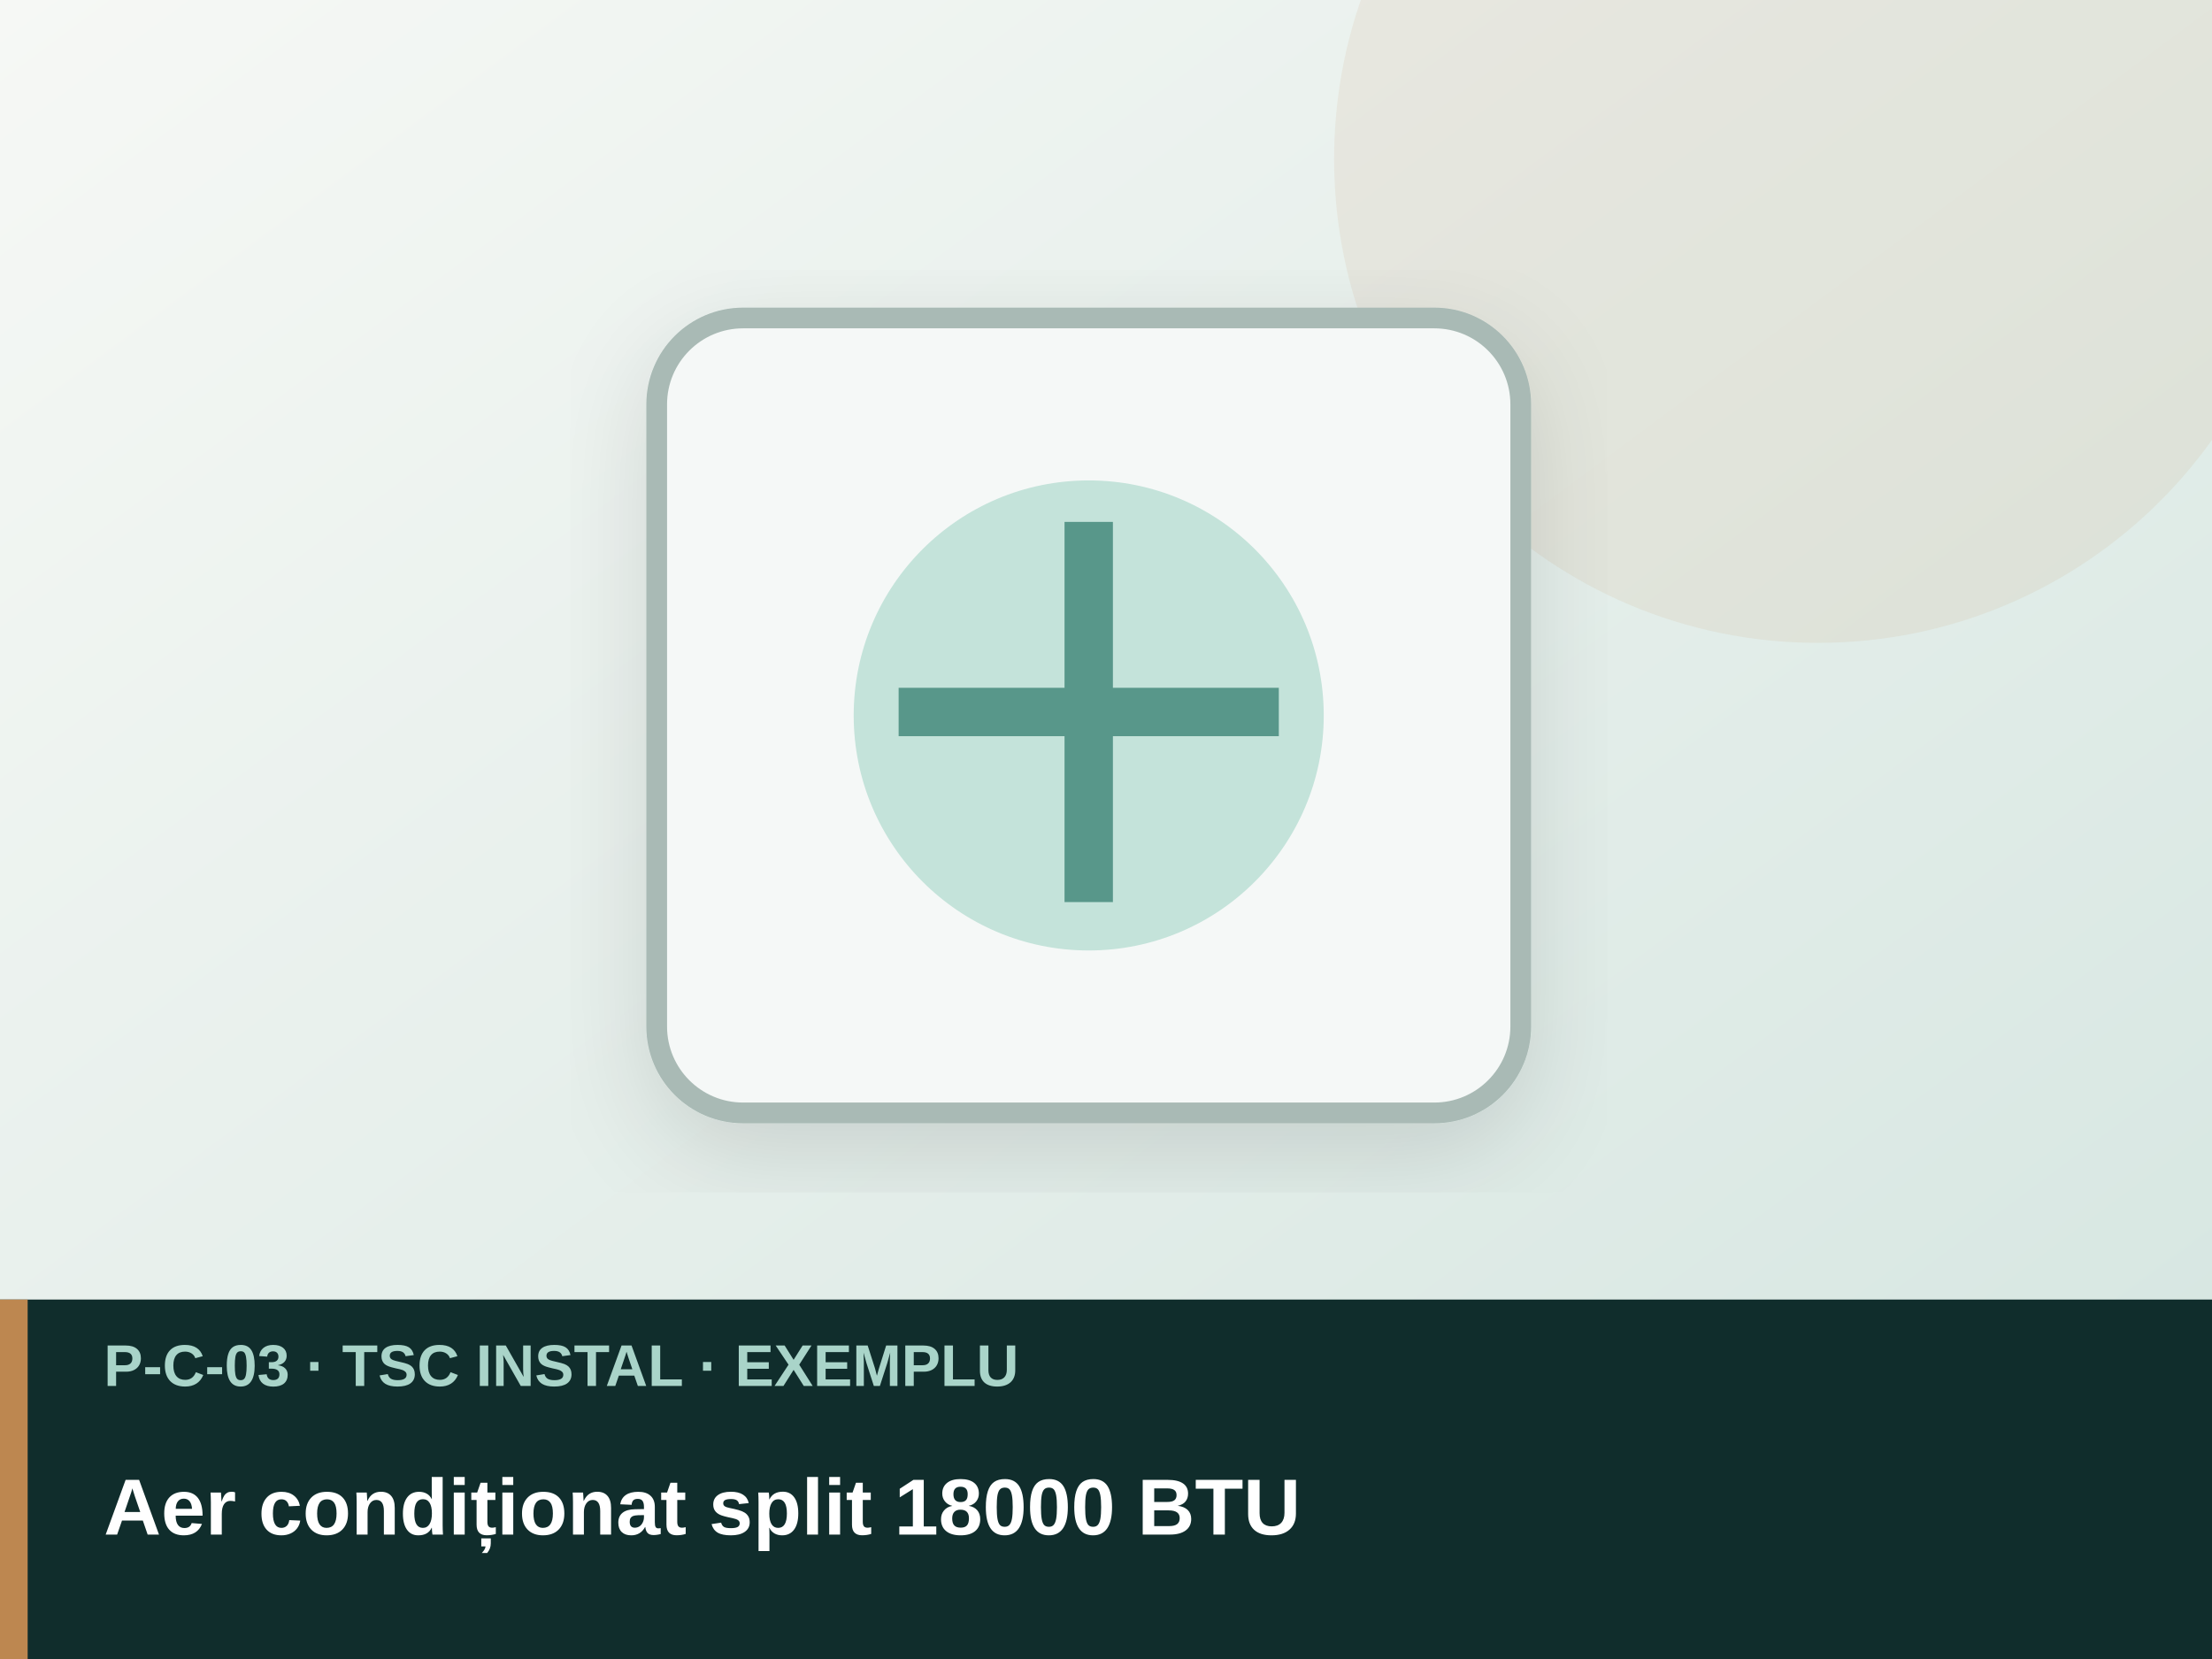
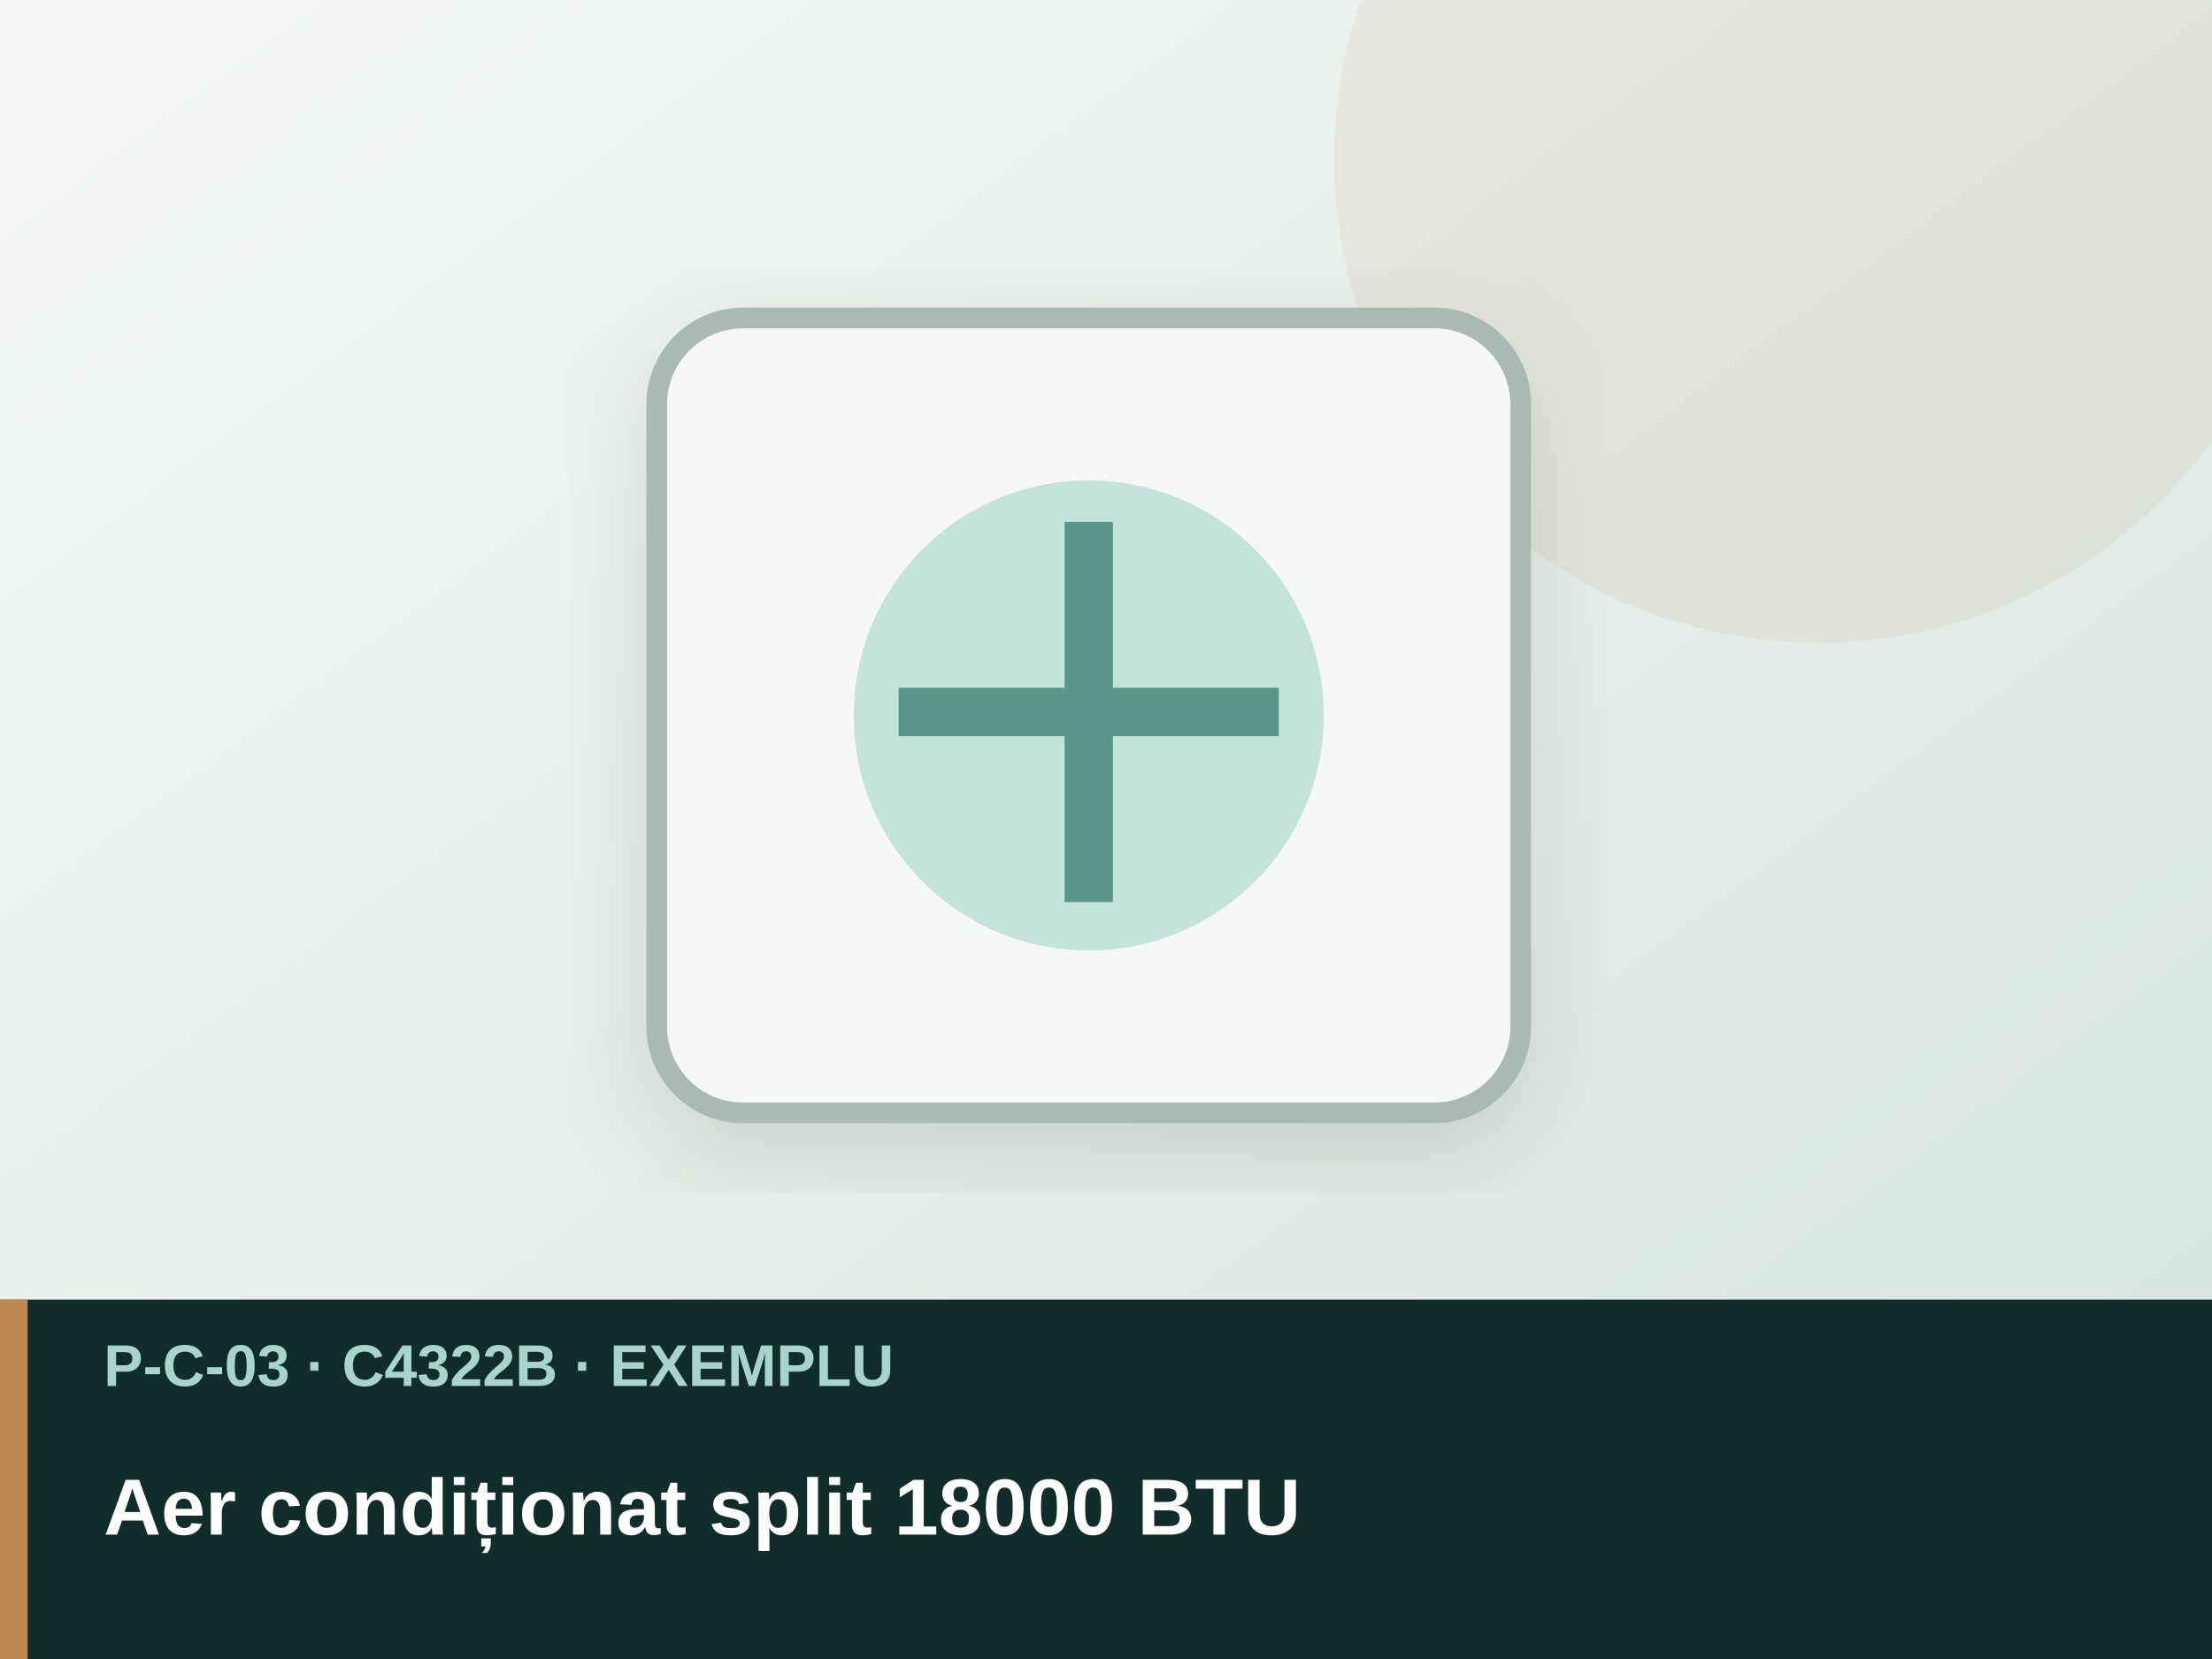
<svg xmlns="http://www.w3.org/2000/svg" width="640" height="480" viewBox="0 0 640 480" role="img" aria-label="Aer condiționat split 18000 BTU — ilustrație demonstrativă">
  <defs>
    <linearGradient id="bg" x1="0" y1="0" x2="1" y2="1">
      <stop stop-color="#f6f8f5" />
      <stop offset="1" stop-color="#d4e5e0" />
    </linearGradient>
    <filter id="shadow">
      <feDropShadow dx="0" dy="9" stdDeviation="14" flood-opacity=".12" />
    </filter>
  </defs>
  <rect width="640" height="480" fill="url(#bg)" />
  <circle cx="526" cy="46" r="140" fill="#bd8750" opacity=".1" />
  <g filter="url(#shadow)">
    <rect x="190" y="92" width="250" height="230" rx="25" fill="#f5f8f7" stroke="#a9bab5" stroke-width="6" />
    <circle cx="315" cy="207" r="68" fill="#c4e3da" />
    <path d="M260 206h110m-55-55v110" stroke="#59978a" stroke-width="14" />
  </g>
  <rect y="376" width="640" height="104" fill="#102d2c" />
  <rect y="376" width="8" height="104" fill="#bd8750" />
-   <text x="30" y="401" fill="#a9d4c9" font-family="Arial,sans-serif" font-size="17" font-weight="bold">P-C-03 · TSC INSTAL · EXEMPLU</text>
+   <text x="30" y="401" fill="#a9d4c9" font-family="Arial,sans-serif" font-size="17" font-weight="bold">P-C-03 · C4322B · EXEMPLU</text>
  <text x="30" y="444" fill="#fff" font-family="Arial,sans-serif" font-size="23" font-weight="bold" textLength="247" lengthAdjust="spacingAndGlyphs">Aer condiționat split 18000 BTU</text>
</svg>
